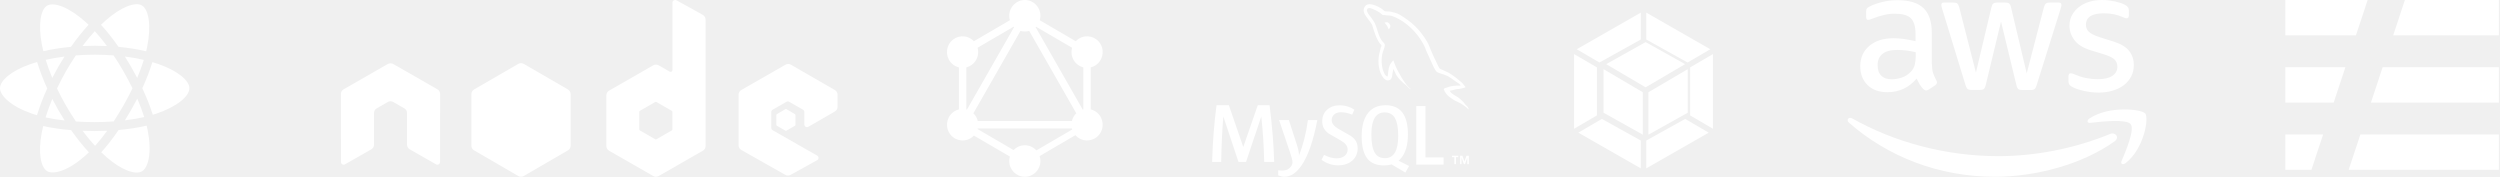
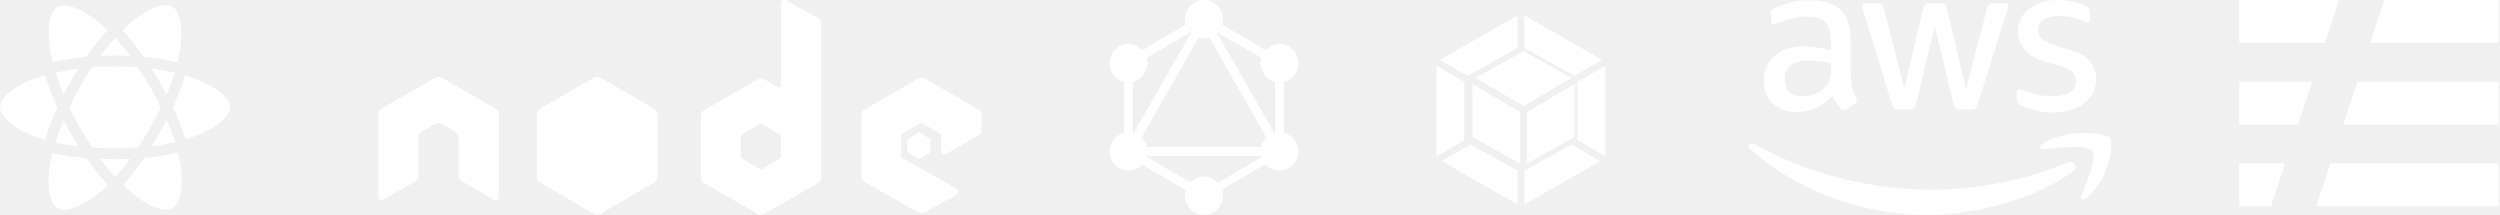
- <svg xmlns="http://www.w3.org/2000/svg" width="594px" height="42px" viewBox="0 0 594 42" version="1.1">
-   <defs />
+ <svg xmlns="http://www.w3.org/2000/svg" width="489px" height="42px" viewBox="0 0 489 42" version="1.1">
  <g id="Home-v1" stroke="none" stroke-width="1" fill="none" fill-rule="evenodd">
-     <g id="Main-page" transform="translate(-495, -4553)" fill="#FFFFFF">
-       <g id="Made-for-devs" transform="translate(72, 2829)">
-         <g id="Technology" transform="translate(418, 1672)">
-           <g id="Logos" transform="translate(0, 48)">
-             <g id="serverless-logo" transform="translate(548, 4)" fill-rule="nonzero">
+     <g id="Main-page" transform="translate(-558, -6691)" fill="#FFFFFF">
+       <g id="Made-for-devs" transform="translate(72, 3974)">
+         <g id="Technology" transform="translate(481, 2667)">
+           <g id="Logos" transform="translate(0, 46)">
+             <g id="serverless-logo" transform="translate(443, 4)" fill-rule="nonzero">
              <polygon id="Fill-1" points="0 31.941 0 40.341 6.196 40.341 8.978 31.941" />
              <polygon id="Fill-2" points="0 15.97 0 24.371 11.485 24.371 14.266 15.97" />
              <polygon id="Fill-3" points="0 2.69190445e-05 0 8.4 16.773 8.4 19.555 2.69190445e-05" />
              <polygon id="Fill-4" points="28.403 2.69190445e-05 25.622 8.4 50.724 8.4 50.724 2.69190445e-05" />
              <polygon id="Fill-5" points="23.115 15.97 20.334 24.371 50.724 24.371 50.724 15.97" />
              <polygon id="Fill-6" points="17.827 31.941 15.046 40.341 50.724 40.341 50.724 31.941" />
            </g>
-             <g id="graphql-copy" transform="translate(230, 4)">
+             <g id="amazon-web-services-2" transform="translate(347, 4)" fill-rule="nonzero">
+               <path d="M20.04,15.283 C20.04,16.149 20.134,16.851 20.299,17.366 C20.487,17.881 20.723,18.443 21.053,19.051 C21.171,19.238 21.218,19.426 21.218,19.589 C21.218,19.823 21.077,20.057 20.77,20.291 L19.285,21.274 C19.073,21.415 18.861,21.485 18.673,21.485 C18.437,21.485 18.201,21.368 17.966,21.157 C17.636,20.806 17.353,20.432 17.117,20.057 C16.881,19.66 16.646,19.215 16.387,18.677 C14.548,20.83 12.239,21.906 9.458,21.906 C7.478,21.906 5.899,21.345 4.744,20.221 C3.589,19.098 3,17.6 3,15.728 C3,13.738 3.707,12.123 5.145,10.906 C6.582,9.689 8.491,9.081 10.919,9.081 C11.72,9.081 12.545,9.151 13.417,9.268 C14.289,9.385 15.185,9.572 16.127,9.783 L16.127,8.074 C16.127,6.296 15.75,5.055 15.02,4.33 C14.265,3.604 12.993,3.253 11.178,3.253 C10.353,3.253 9.505,3.347 8.633,3.557 C7.761,3.768 6.912,4.026 6.087,4.353 C5.71,4.517 5.427,4.611 5.263,4.657 C5.098,4.704 4.98,4.728 4.885,4.728 C4.555,4.728 4.391,4.494 4.391,4.002 L4.391,2.855 C4.391,2.481 4.438,2.2 4.555,2.036 C4.673,1.872 4.885,1.709 5.215,1.545 C6.04,1.123 7.03,0.772 8.185,0.491 C9.34,0.187 10.565,0.047 11.861,0.047 C14.666,0.047 16.716,0.679 18.036,1.943 C19.332,3.206 19.992,5.126 19.992,7.7 L19.992,15.283 L20.04,15.283 Z M10.471,18.84 C11.249,18.84 12.05,18.7 12.898,18.419 C13.747,18.138 14.501,17.623 15.137,16.921 C15.515,16.477 15.797,15.985 15.939,15.423 C16.08,14.862 16.174,14.183 16.174,13.387 L16.174,12.404 C15.491,12.24 14.76,12.1 14.006,12.006 C13.252,11.913 12.521,11.866 11.791,11.866 C10.212,11.866 9.057,12.17 8.279,12.802 C7.501,13.434 7.124,14.323 7.124,15.494 C7.124,16.594 7.407,17.413 7.996,17.974 C8.562,18.56 9.387,18.84 10.471,18.84 Z M29.396,21.368 C28.972,21.368 28.689,21.298 28.5,21.134 C28.312,20.994 28.147,20.666 28.005,20.221 L22.467,2.13 C22.326,1.662 22.255,1.357 22.255,1.194 C22.255,0.819 22.443,0.609 22.821,0.609 L25.13,0.609 C25.578,0.609 25.884,0.679 26.049,0.843 C26.238,0.983 26.379,1.311 26.521,1.755 L30.48,17.249 L34.157,1.755 C34.274,1.287 34.416,0.983 34.604,0.843 C34.793,0.702 35.123,0.609 35.547,0.609 L37.433,0.609 C37.88,0.609 38.187,0.679 38.375,0.843 C38.564,0.983 38.729,1.311 38.823,1.755 L42.547,17.436 L46.624,1.755 C46.765,1.287 46.93,0.983 47.095,0.843 C47.284,0.702 47.59,0.609 48.015,0.609 L50.206,0.609 C50.583,0.609 50.796,0.796 50.796,1.194 C50.796,1.311 50.772,1.428 50.748,1.568 C50.725,1.709 50.678,1.896 50.583,2.153 L44.904,20.245 C44.762,20.713 44.597,21.017 44.409,21.157 C44.22,21.298 43.914,21.391 43.513,21.391 L41.486,21.391 C41.038,21.391 40.732,21.321 40.544,21.157 C40.355,20.994 40.19,20.689 40.096,20.221 L36.443,5.126 L32.813,20.198 C32.695,20.666 32.554,20.97 32.365,21.134 C32.177,21.298 31.847,21.368 31.423,21.368 L29.396,21.368 Z M59.681,22 C58.455,22 57.23,21.86 56.051,21.579 C54.873,21.298 53.954,20.994 53.341,20.643 C52.964,20.432 52.704,20.198 52.61,19.987 C52.516,19.777 52.469,19.543 52.469,19.332 L52.469,18.138 C52.469,17.647 52.657,17.413 53.011,17.413 C53.152,17.413 53.294,17.436 53.435,17.483 C53.577,17.53 53.789,17.623 54.024,17.717 C54.826,18.068 55.698,18.349 56.617,18.536 C57.559,18.723 58.479,18.817 59.421,18.817 C60.906,18.817 62.061,18.56 62.862,18.045 C63.664,17.53 64.088,16.781 64.088,15.821 C64.088,15.166 63.876,14.628 63.451,14.183 C63.027,13.738 62.226,13.34 61.071,12.966 L57.654,11.913 C55.933,11.374 54.661,10.579 53.883,9.526 C53.105,8.496 52.704,7.349 52.704,6.132 C52.704,5.149 52.917,4.283 53.341,3.534 C53.765,2.785 54.331,2.13 55.038,1.615 C55.745,1.077 56.546,0.679 57.489,0.398 C58.431,0.117 59.421,0 60.458,0 C60.977,0 61.519,0.023 62.037,0.094 C62.579,0.164 63.074,0.257 63.569,0.351 C64.041,0.468 64.488,0.585 64.913,0.726 C65.337,0.866 65.667,1.006 65.902,1.147 C66.232,1.334 66.468,1.521 66.609,1.732 C66.751,1.919 66.822,2.177 66.822,2.504 L66.822,3.604 C66.822,4.096 66.633,4.353 66.28,4.353 C66.091,4.353 65.785,4.26 65.384,4.072 C64.041,3.464 62.532,3.16 60.859,3.16 C59.516,3.16 58.455,3.37 57.724,3.815 C56.994,4.26 56.617,4.938 56.617,5.898 C56.617,6.553 56.852,7.115 57.324,7.56 C57.795,8.004 58.667,8.449 59.916,8.847 L63.263,9.9 C64.96,10.438 66.185,11.187 66.916,12.147 C67.646,13.106 68,14.206 68,15.423 C68,16.43 67.788,17.343 67.387,18.138 C66.963,18.934 66.397,19.636 65.667,20.198 C64.936,20.783 64.064,21.204 63.051,21.509 C61.99,21.836 60.883,22 59.681,22 Z" id="Shape" />
+               <path d="M63.443,33.567 C55.764,39.076 44.608,42 35.016,42 C21.573,42 9.46,37.171 0.311,29.146 C-0.413,28.512 0.241,27.65 1.104,28.149 C11,33.726 23.206,37.103 35.833,37.103 C44.352,37.103 53.71,35.381 62.323,31.844 C63.606,31.277 64.703,32.66 63.443,33.567 Z" id="Shape" />
+               <path d="M67.239,29.491 C66.195,28.227 60.332,28.882 57.674,29.187 C56.879,29.28 56.755,28.625 57.475,28.133 C62.146,25.042 69.823,25.932 70.717,26.962 C71.611,28.016 70.469,35.252 66.096,38.718 C65.425,39.257 64.779,38.976 65.078,38.273 C66.071,35.955 68.282,30.732 67.239,29.491 Z" id="Shape" />
+             </g>
+             <g id="webpack-icon" transform="translate(284, 4)" fill-rule="nonzero">
+               <path d="M33.985,31.518 L19.151,40 L19.151,33.393 L28.394,28.254 L33.985,31.518 Z M35,30.589 L35,12.849 L29.572,16.016 L29.572,27.418 L35,30.589 Z M3.015,31.518 L17.849,40 L17.849,33.393 L8.606,28.254 L3.015,31.518 Z M2,30.589 L2,12.849 L7.428,16.016 L7.428,27.418 L2,30.589 Z M2.635,11.701 L17.849,3 L17.849,9.388 L8.103,14.807 L8.028,14.85 L2.635,11.701 Z M34.365,11.701 L19.151,3 L19.151,9.388 L28.897,14.807 L28.972,14.85 L34.365,11.701 Z" id="Shape" />
+               <path d="M18.334,32 L9,26.781 L9,16.438 L18.334,21.92 L18.334,32 M19.666,32 L29,26.781 L29,16.438 L19.666,21.92 L19.666,32 M9.632,15.241 L19.002,10 L28.372,15.241 L19.002,20.745 L9.632,15.241" id="Shape" />
+             </g>
+             <g id="graphql-copy" transform="translate(222, 4)">
              <path d="M22.052,4.813 L30.6,9.799 C30.847,9.536 31.13,9.309 31.441,9.127 C33.214,8.097 35.475,8.709 36.505,10.5 C37.524,12.291 36.919,14.576 35.146,15.616 C34.838,15.795 34.505,15.929 34.159,16.013 L34.159,25.989 C34.502,26.073 34.83,26.206 35.136,26.384 C36.919,27.424 37.524,29.709 36.495,31.5 C35.475,33.291 33.204,33.902 31.431,32.873 C31.087,32.674 30.778,32.42 30.514,32.121 L22.018,37.077 C22.142,37.458 22.206,37.856 22.205,38.257 C22.205,40.316 20.549,42 18.5,42 C16.451,42 14.795,40.327 14.795,38.257 C14.795,37.889 14.847,37.533 14.945,37.198 L6.399,32.213 C6.155,32.471 5.875,32.694 5.569,32.873 C3.786,33.902 1.525,33.291 0.505,31.5 C-0.514,29.709 0.091,27.424 1.864,26.384 C2.17,26.206 2.498,26.073 2.841,25.989 L2.841,16.013 C2.495,15.929 2.162,15.795 1.854,15.616 C0.081,14.586 -0.524,12.291 0.495,10.5 C1.514,8.709 3.786,8.097 5.559,9.127 C5.868,9.308 6.15,9.533 6.396,9.795 L14.946,4.808 C14.846,4.462 14.795,4.103 14.795,3.743 C14.795,1.673 16.451,0 18.5,0 C20.549,0 22.205,1.673 22.205,3.743 C22.205,4.115 22.152,4.474 22.052,4.813 Z M21.161,6.349 L29.73,11.347 C29.455,12.321 29.582,13.366 30.082,14.243 C30.604,15.16 31.454,15.767 32.397,16.004 L32.397,25.993 C32.349,26.005 32.301,26.018 32.253,26.032 L21.062,6.449 C21.096,6.417 21.129,6.383 21.161,6.35 L21.161,6.349 Z M15.941,6.452 L4.749,26.034 C4.701,26.019 4.652,26.006 4.603,25.994 L4.603,16.004 C5.546,15.767 6.396,15.16 6.918,14.243 C7.419,13.364 7.546,12.317 7.268,11.342 L15.835,6.345 C15.869,6.381 15.905,6.417 15.941,6.451 L15.941,6.452 Z M19.535,7.339 L30.724,26.916 C30.468,27.163 30.248,27.446 30.072,27.757 C29.896,28.065 29.764,28.398 29.681,28.744 L7.319,28.744 C7.236,28.398 7.104,28.065 6.928,27.757 C6.751,27.449 6.532,27.167 6.277,26.921 L17.468,7.34 C17.803,7.437 18.151,7.486 18.5,7.486 C18.859,7.486 19.207,7.435 19.535,7.339 Z M21.24,35.735 L29.753,30.769 C29.728,30.688 29.705,30.607 29.685,30.524 L7.314,30.524 C7.302,30.573 7.29,30.621 7.276,30.669 L15.831,35.659 C16.529,34.925 17.493,34.512 18.5,34.514 C19.543,34.512 20.538,34.956 21.24,35.735 Z" id="Shape" />
+             </g>
+             <g id="nodejs" transform="translate(79, 4)" fill-rule="nonzero">
+               <path d="M79.412,0 C79.301,0 79.192,0.029 79.095,0.084 C78.9,0.197 78.78,0.404 78.779,0.628 L78.779,16.644 C78.779,16.802 78.705,16.942 78.568,17.021 C78.431,17.1 78.262,17.1 78.125,17.021 L75.489,15.514 C75.098,15.289 74.616,15.289 74.224,15.514 L63.702,21.543 C63.309,21.769 63.07,22.202 63.07,22.653 L63.07,34.713 C63.07,35.163 63.309,35.576 63.702,35.801 L74.224,41.831 C74.615,42.056 75.098,42.056 75.489,41.831 L86.012,35.801 C86.404,35.577 86.645,35.162 86.644,34.713 L86.644,4.648 C86.644,4.188 86.394,3.764 85.991,3.538 L79.728,0.063 C79.63,0.008 79.521,-0.001 79.412,0 Z M11.724,15.053 C11.524,15.061 11.335,15.096 11.155,15.2 L0.632,21.23 C0.24,21.453 -0.001,21.869 5.32570083e-06,22.318 L0.021,38.502 C0.021,38.727 0.138,38.937 0.337,39.047 C0.532,39.163 0.775,39.163 0.97,39.047 L7.212,35.487 C7.607,35.254 7.865,34.848 7.865,34.399 L7.865,26.841 C7.865,26.39 8.104,25.976 8.498,25.752 L11.155,24.223 C11.347,24.113 11.565,24.055 11.787,24.056 C12.004,24.056 12.227,24.11 12.42,24.223 L15.077,25.752 C15.469,25.975 15.711,26.391 15.709,26.841 L15.709,34.398 C15.709,34.848 15.97,35.257 16.363,35.487 L22.605,39.047 C22.799,39.163 23.043,39.163 23.237,39.047 C23.433,38.934 23.554,38.727 23.554,38.502 L23.574,22.318 C23.577,21.868 23.335,21.452 22.942,21.23 L12.42,15.2 C12.242,15.096 12.053,15.062 11.851,15.053 L11.724,15.053 Z M106.276,15.2 C106.056,15.2 105.84,15.255 105.643,15.367 L95.121,21.397 C94.729,21.621 94.488,22.036 94.488,22.486 L94.488,34.545 C94.488,34.999 94.746,35.409 95.142,35.634 L105.58,41.538 C105.965,41.756 106.436,41.773 106.824,41.558 L113.15,38.062 C113.351,37.952 113.486,37.745 113.487,37.518 C113.489,37.293 113.368,37.084 113.171,36.974 L102.586,30.944 C102.388,30.831 102.248,30.604 102.248,30.378 L102.248,26.61 C102.248,26.385 102.389,26.178 102.586,26.066 L105.875,24.181 C106.071,24.069 106.312,24.069 106.508,24.181 L109.797,26.066 C109.993,26.178 110.114,26.385 110.113,26.61 L110.113,29.583 C110.113,29.807 110.234,30.015 110.43,30.127 C110.627,30.24 110.865,30.24 111.062,30.127 L117.367,26.485 C117.759,26.26 118,25.845 118,25.396 L118,22.486 C118,22.036 117.76,21.623 117.367,21.397 L106.908,15.367 C106.716,15.257 106.498,15.199 106.276,15.2 L106.276,15.2 Z M74.815,24.202 C74.87,24.202 74.934,24.216 74.983,24.244 L78.589,26.317 C78.687,26.373 78.758,26.477 78.758,26.589 L78.758,30.734 C78.758,30.847 78.688,30.95 78.589,31.007 L74.983,33.079 C74.885,33.135 74.765,33.135 74.667,33.079 L71.061,31.007 C70.963,30.95 70.893,30.847 70.893,30.734 L70.893,26.589 C70.893,26.477 70.964,26.374 71.061,26.317 L74.667,24.244 C74.711,24.217 74.763,24.203 74.815,24.203 L74.815,24.202 L74.815,24.202 Z" id="Shape" />
+               <path d="M42.793,15 C42.573,15 42.356,15.056 42.16,15.17 L31.633,21.262 C31.239,21.49 31,21.93 31,22.386 L31,34.612 C31,35.069 31.24,35.487 31.633,35.716 L42.16,41.828 C42.551,42.057 43.034,42.057 43.426,41.828 L53.952,35.716 C54.345,35.489 54.586,35.067 54.585,34.612 L54.585,22.386 C54.585,21.929 54.346,21.49 53.952,21.262 L43.426,15.17 C43.233,15.058 43.015,14.999 42.793,15 Z M105.743,25.91 C105.701,25.91 105.654,25.91 105.616,25.931 L103.591,27.12 C103.514,27.163 103.466,27.244 103.464,27.332 L103.464,29.667 C103.464,29.755 103.515,29.835 103.591,29.879 L105.616,31.046 C105.692,31.091 105.773,31.091 105.848,31.046 L107.873,29.879 C107.95,29.836 107.998,29.755 108,29.667 L108,27.332 C107.998,27.243 107.95,27.163 107.873,27.12 L105.848,25.931 C105.811,25.909 105.785,25.91 105.743,25.91 L105.743,25.91 Z" id="Shape" />
            </g>
            <g id="react-logo" fill-rule="nonzero">
              <path d="M42.13,31.007 C41.861,31.097 41.585,31.184 41.304,31.268 C40.681,29.276 39.84,27.157 38.812,24.969 C39.793,22.832 40.601,20.741 41.207,18.762 C41.71,18.909 42.199,19.064 42.669,19.228 C47.223,20.812 50,23.154 50,24.958 C50,26.881 47,29.376 42.13,31.007 L42.13,31.007 Z M40.109,35.053 C40.602,37.567 40.672,39.839 40.346,41.616 C40.053,43.212 39.463,44.276 38.735,44.703 C37.184,45.61 33.868,44.431 30.292,41.321 C29.882,40.964 29.469,40.584 29.055,40.181 C30.441,38.648 31.827,36.867 33.179,34.889 C35.558,34.675 37.805,34.327 39.843,33.851 C39.943,34.26 40.032,34.661 40.109,35.053 Z M19.673,44.546 C18.158,45.087 16.951,45.102 16.222,44.677 C14.67,43.773 14.025,40.28 14.905,35.596 C15.009,35.043 15.129,34.492 15.264,33.946 C17.279,34.396 19.51,34.72 21.895,34.916 C23.256,36.851 24.682,38.631 26.118,40.189 C25.813,40.488 25.5,40.778 25.181,41.061 C23.272,42.748 21.359,43.944 19.673,44.546 L19.673,44.546 Z M12.575,30.995 C10.176,30.166 8.195,29.089 6.837,27.914 C5.616,26.858 5,25.809 5,24.958 C5,23.148 7.671,20.839 12.126,19.269 C12.686,19.073 13.25,18.893 13.82,18.73 C14.436,20.754 15.243,22.87 16.218,25.01 C15.231,27.182 14.411,29.332 13.79,31.379 C13.382,31.261 12.977,31.133 12.575,30.995 Z M14.955,14.629 C14.03,9.854 14.644,6.251 16.189,5.347 C17.835,4.384 21.475,5.757 25.312,9.2 C25.557,9.42 25.803,9.65 26.05,9.888 C24.621,11.44 23.208,13.205 21.859,15.13 C19.544,15.347 17.329,15.695 15.293,16.161 C15.167,15.654 15.055,15.143 14.955,14.629 L14.955,14.629 Z M36.179,19.926 C35.698,19.086 35.199,18.257 34.683,17.439 C36.253,17.639 37.757,17.905 39.169,18.231 C38.745,19.605 38.216,21.041 37.594,22.513 C37.139,21.641 36.668,20.778 36.179,19.926 Z M27.524,11.406 C28.493,12.468 29.464,13.653 30.419,14.939 C28.482,14.846 26.541,14.846 24.604,14.937 C25.56,13.663 26.539,12.48 27.524,11.406 Z M18.813,19.94 C18.33,20.786 17.867,21.643 17.424,22.511 C16.812,21.044 16.288,19.602 15.86,18.209 C17.264,17.891 18.761,17.632 20.321,17.435 C19.799,18.258 19.296,19.093 18.813,19.94 Z M20.366,32.633 C18.755,32.452 17.235,32.205 15.831,31.897 C16.266,30.479 16.801,29.006 17.426,27.507 C17.871,28.376 18.336,29.233 18.821,30.08 C19.316,30.943 19.831,31.795 20.366,32.633 Z M27.582,38.661 C26.585,37.574 25.592,36.373 24.621,35.08 C25.563,35.118 26.524,35.137 27.5,35.137 C28.503,35.137 29.494,35.114 30.47,35.07 C29.512,36.386 28.545,37.589 27.582,38.661 Z M37.614,27.431 C38.272,28.946 38.826,30.411 39.267,31.805 C37.84,32.134 36.3,32.399 34.677,32.595 C35.197,31.762 35.7,30.919 36.187,30.065 C36.682,29.198 37.158,28.319 37.614,27.431 Z M34.366,29.004 C33.621,30.313 32.834,31.596 32.006,32.853 C30.546,32.958 29.037,33.013 27.5,33.013 C25.969,33.013 24.479,32.964 23.045,32.87 C22.196,31.617 21.394,30.331 20.64,29.016 C19.891,27.708 19.191,26.371 18.541,25.009 C19.189,23.647 19.887,22.31 20.634,21.001 L20.634,21.001 C21.381,19.692 22.177,18.412 23.02,17.163 C24.483,17.051 25.984,16.993 27.5,16.993 C29.024,16.993 30.526,17.052 31.989,17.164 C32.823,18.411 33.614,19.687 34.36,20.99 C35.109,22.296 35.817,23.627 36.481,24.979 C35.824,26.346 35.118,27.688 34.367,29.004 L34.366,29.004 Z M38.703,5.284 C40.35,6.244 40.991,10.117 39.956,15.195 C39.888,15.526 39.814,15.855 39.734,16.183 C37.693,15.707 35.476,15.353 33.156,15.133 C31.804,13.187 30.403,11.418 28.996,9.887 C29.365,9.528 29.742,9.179 30.128,8.839 C33.761,5.644 37.156,4.382 38.703,5.284 Z" id="Shape" />
              <path d="M28.5,21 C30.985,21 33,23.015 33,25.5 C33,27.985 30.985,30 28.5,30 C26.015,30 24,27.985 24,25.5 C24,23.015 26.015,21 28.5,21" id="Shape" />
-             </g>
-             <g id="mysql-copy" transform="translate(293, 5)" fill-rule="nonzero">
-               <path d="M14.74,37.469 L12.375,37.469 C12.291,33.664 12.06,30.086 11.684,26.734 L11.663,26.734 L8.061,37.469 L6.26,37.469 L2.679,26.734 L2.659,26.734 C2.393,29.953 2.226,33.531 2.156,37.469 L0,37.469 C0.139,32.68 0.488,28.191 1.046,24 L3.979,24 L7.391,33.897 L7.412,33.897 L10.846,24 L13.651,24 C14.266,28.909 14.629,33.398 14.74,37.469 Z M25,27.532 C24.037,32.512 22.766,36.132 21.189,38.391 C19.96,40.13 18.614,41 17.148,41 C16.757,41 16.274,40.888 15.703,40.665 L15.703,39.464 C15.982,39.502 16.31,39.524 16.687,39.524 C17.372,39.524 17.922,39.344 18.342,38.984 C18.844,38.546 19.095,38.053 19.095,37.509 C19.095,37.135 18.899,36.371 18.509,35.214 L15.912,27.531 L18.237,27.531 L20.1,33.277 C20.519,34.582 20.693,35.492 20.623,36.011 C21.642,33.418 22.354,30.59 22.76,27.531 L25,27.531 L25,27.532 Z" id="Shape" />
-               <path d="M55,38.103 L48.505,38.103 L48.505,24.207 L50.69,24.207 L50.69,36.392 L55,36.392 L55,38.103 Z M46.804,38.439 L44.293,37.178 C44.516,36.992 44.729,36.791 44.92,36.557 C45.988,35.282 46.52,33.396 46.52,30.897 C46.52,26.3 44.747,24 41.198,24 C39.458,24 38.101,24.583 37.13,25.751 C36.063,27.027 35.531,28.907 35.531,31.391 C35.531,33.834 36.003,35.626 36.947,36.763 C37.811,37.792 39.113,38.308 40.854,38.308 C41.504,38.308 42.1,38.227 42.643,38.064 L45.913,40 L46.804,38.439 Z M38.669,35.322 C38.115,34.417 37.839,32.964 37.839,30.96 C37.839,27.461 38.884,25.709 40.976,25.709 C42.069,25.709 42.871,26.128 43.384,26.964 C43.936,27.871 44.214,29.311 44.214,31.287 C44.214,34.815 43.168,36.579 41.077,36.579 C39.983,36.579 39.181,36.162 38.669,35.322 Z M34.579,34.251 C34.579,35.43 34.154,36.396 33.304,37.154 C32.454,37.908 31.314,38.286 29.886,38.286 C28.55,38.286 27.254,37.852 26,36.988 L26.587,35.795 C27.666,36.344 28.643,36.618 29.52,36.618 C30.343,36.618 30.987,36.432 31.453,36.064 C31.92,35.694 32.197,35.176 32.197,34.521 C32.197,33.695 31.631,32.99 30.593,32.399 C29.636,31.864 27.721,30.746 27.721,30.746 C26.683,29.976 26.163,29.15 26.163,27.789 C26.163,26.663 26.551,25.754 27.326,25.062 C28.102,24.368 29.104,24.022 30.332,24.022 C31.6,24.022 32.753,24.367 33.791,25.051 L33.265,26.245 C32.376,25.861 31.5,25.669 30.635,25.669 C29.935,25.669 29.394,25.84 29.018,26.184 C28.639,26.527 28.405,26.965 28.405,27.502 C28.405,28.324 28.983,29.039 30.05,29.641 C31.02,30.177 32.983,31.315 32.983,31.315 C34.047,32.083 34.579,32.901 34.579,34.251 Z" id="Shape" />
-               <path d="M59.026,19.336 C57.665,19.301 56.612,19.44 55.727,19.821 C55.472,19.925 55.066,19.925 55.03,20.254 C55.168,20.393 55.184,20.617 55.304,20.809 C55.508,21.156 55.863,21.622 56.188,21.865 C56.544,22.143 56.902,22.418 57.277,22.661 C57.938,23.078 58.688,23.32 59.332,23.736 C59.708,23.977 60.081,24.29 60.457,24.55 C60.642,24.688 60.76,24.913 61,25 L61,24.947 C60.88,24.791 60.846,24.566 60.728,24.393 L60.217,23.891 C59.724,23.216 59.111,22.626 58.449,22.142 C57.905,21.76 56.714,21.241 56.494,20.602 L56.459,20.567 C56.833,20.531 57.277,20.393 57.632,20.287 C58.211,20.131 58.738,20.167 59.332,20.011 C59.605,19.942 59.876,19.855 60.15,19.769 L60.15,19.613 C59.842,19.301 59.623,18.886 59.299,18.591 C58.433,17.829 57.479,17.084 56.494,16.461 C55.966,16.113 55.287,15.89 54.725,15.595 C54.522,15.49 54.181,15.439 54.061,15.265 C53.756,14.884 53.585,14.382 53.364,13.931 C52.872,12.979 52.395,11.923 51.97,10.917 C51.664,10.241 51.477,9.567 51.103,8.943 C49.351,5.998 47.448,4.215 44.523,2.465 C43.894,2.1 43.147,1.945 42.348,1.754 L41.072,1.685 C40.8,1.564 40.527,1.234 40.29,1.079 C39.319,0.455 36.821,-0.895 36.107,0.888 C35.648,2.015 36.787,3.123 37.179,3.695 C37.468,4.092 37.842,4.543 38.045,4.994 C38.164,5.289 38.198,5.601 38.318,5.912 C38.59,6.674 38.844,7.523 39.202,8.234 C39.389,8.596 39.592,8.978 39.831,9.306 C39.967,9.498 40.205,9.583 40.257,9.896 C40.019,10.241 40.001,10.761 39.865,11.194 C39.253,13.151 39.492,15.576 40.359,17.014 C40.63,17.447 41.277,18.401 42.143,18.035 C42.91,17.724 42.74,16.737 42.96,15.871 C43.011,15.662 42.977,15.525 43.079,15.387 L43.079,15.421 C43.316,15.906 43.556,16.373 43.776,16.858 C44.303,17.707 45.222,18.59 45.987,19.178 C46.394,19.491 46.717,20.027 47.227,20.219 L47.227,20.167 L47.193,20.167 C47.09,20.011 46.939,19.942 46.803,19.821 C46.497,19.509 46.157,19.128 45.919,18.782 C45.206,17.812 44.575,16.737 44.016,15.629 C43.742,15.091 43.505,14.503 43.285,13.966 C43.182,13.759 43.182,13.446 43.011,13.342 C42.755,13.723 42.382,14.052 42.196,14.519 C41.872,15.265 41.839,16.182 41.718,17.137 L41.652,17.17 C41.11,17.031 40.921,16.461 40.716,15.976 C40.206,14.746 40.121,12.77 40.563,11.351 C40.681,10.988 41.193,9.844 40.989,9.498 C40.886,9.167 40.546,8.978 40.359,8.717 C40.14,8.389 39.9,7.973 39.747,7.609 C39.339,6.639 39.134,5.565 38.694,4.596 C38.489,4.144 38.133,3.677 37.844,3.261 C37.52,2.794 37.164,2.464 36.908,1.91 C36.823,1.72 36.704,1.408 36.84,1.201 C36.873,1.062 36.943,1.01 37.078,0.975 C37.299,0.785 37.928,1.027 38.149,1.131 C38.779,1.391 39.306,1.633 39.832,1.997 C40.07,2.17 40.326,2.5 40.631,2.586 L40.989,2.586 C41.532,2.707 42.144,2.62 42.655,2.776 C43.556,3.071 44.372,3.504 45.104,3.971 C47.331,5.41 49.167,7.454 50.407,9.896 C50.611,10.293 50.697,10.658 50.883,11.073 C51.241,11.922 51.684,12.788 52.039,13.62 C52.396,14.433 52.737,15.264 53.247,15.94 C53.502,16.304 54.524,16.494 54.982,16.685 C55.321,16.84 55.849,16.979 56.155,17.169 C56.734,17.532 57.31,17.949 57.854,18.348 C58.124,18.556 58.976,18.989 59.026,19.336 M41.682,4.283 C41.448,4.281 41.214,4.31 40.987,4.371 L40.987,4.405 L41.019,4.405 C41.156,4.682 41.394,4.874 41.564,5.116 C41.701,5.393 41.82,5.669 41.954,5.946 L41.987,5.912 C42.227,5.739 42.346,5.462 42.346,5.046 C42.243,4.923 42.227,4.804 42.141,4.682 C42.041,4.509 41.82,4.422 41.682,4.283" id="Shape" />
-               <path d="M60.619,38 L61,38 L61,36.001 L60.429,36.001 L59.962,37.365 L59.456,36.001 L58.905,36.001 L58.905,38 L59.265,38 L59.265,36.479 L59.286,36.479 L59.816,38 L60.09,38 L60.619,36.479 L60.619,38 Z M57.55,38 L57.953,38 L57.953,36.339 L58.481,36.339 L58.481,36 L57,36 L57,36.339 L57.549,36.339 L57.55,38 Z" id="Shape" />
-             </g>
-             <g id="nodejs" transform="translate(86, 4)" fill-rule="nonzero">
-               <path d="M79.412,0 C79.301,0 79.192,0.029 79.095,0.084 C78.9,0.197 78.78,0.404 78.779,0.628 L78.779,16.644 C78.779,16.802 78.705,16.942 78.568,17.021 C78.431,17.1 78.262,17.1 78.125,17.021 L75.489,15.514 C75.098,15.289 74.616,15.289 74.224,15.514 L63.702,21.543 C63.309,21.769 63.07,22.202 63.07,22.653 L63.07,34.713 C63.07,35.163 63.309,35.576 63.702,35.801 L74.224,41.831 C74.615,42.056 75.098,42.056 75.489,41.831 L86.012,35.801 C86.404,35.577 86.645,35.162 86.644,34.713 L86.644,4.648 C86.644,4.188 86.394,3.764 85.991,3.538 L79.728,0.063 C79.63,0.008 79.521,-0.001 79.412,0 Z M11.724,15.053 C11.524,15.061 11.335,15.096 11.155,15.2 L0.632,21.23 C0.24,21.453 -0.001,21.869 5.32570083e-06,22.318 L0.021,38.502 C0.021,38.727 0.138,38.937 0.337,39.047 C0.532,39.163 0.775,39.163 0.97,39.047 L7.212,35.487 C7.607,35.254 7.865,34.848 7.865,34.399 L7.865,26.841 C7.865,26.39 8.104,25.976 8.498,25.752 L11.155,24.223 C11.347,24.113 11.565,24.055 11.787,24.056 C12.004,24.056 12.227,24.11 12.42,24.223 L15.077,25.752 C15.469,25.975 15.711,26.391 15.709,26.841 L15.709,34.398 C15.709,34.848 15.97,35.257 16.363,35.487 L22.605,39.047 C22.799,39.163 23.043,39.163 23.237,39.047 C23.433,38.934 23.554,38.727 23.554,38.502 L23.574,22.318 C23.577,21.868 23.335,21.452 22.942,21.23 L12.42,15.2 C12.242,15.096 12.053,15.062 11.851,15.053 L11.724,15.053 Z M106.276,15.2 C106.056,15.2 105.84,15.255 105.643,15.367 L95.121,21.397 C94.729,21.621 94.488,22.036 94.488,22.486 L94.488,34.545 C94.488,34.999 94.746,35.409 95.142,35.634 L105.58,41.538 C105.965,41.756 106.436,41.773 106.824,41.558 L113.15,38.062 C113.351,37.952 113.486,37.745 113.487,37.518 C113.489,37.293 113.368,37.084 113.171,36.974 L102.586,30.944 C102.388,30.831 102.248,30.604 102.248,30.378 L102.248,26.61 C102.248,26.385 102.389,26.178 102.586,26.066 L105.875,24.181 C106.071,24.069 106.312,24.069 106.508,24.181 L109.797,26.066 C109.993,26.178 110.114,26.385 110.113,26.61 L110.113,29.583 C110.113,29.807 110.234,30.015 110.43,30.127 C110.627,30.24 110.865,30.24 111.062,30.127 L117.367,26.485 C117.759,26.26 118,25.845 118,25.396 L118,22.486 C118,22.036 117.76,21.623 117.367,21.397 L106.908,15.367 C106.716,15.257 106.498,15.199 106.276,15.2 L106.276,15.2 Z M74.815,24.202 C74.87,24.202 74.934,24.216 74.983,24.244 L78.589,26.317 C78.687,26.373 78.758,26.477 78.758,26.589 L78.758,30.734 C78.758,30.847 78.688,30.95 78.589,31.007 L74.983,33.079 C74.885,33.135 74.765,33.135 74.667,33.079 L71.061,31.007 C70.963,30.95 70.893,30.847 70.893,30.734 L70.893,26.589 C70.893,26.477 70.964,26.374 71.061,26.317 L74.667,24.244 C74.711,24.217 74.763,24.203 74.815,24.203 L74.815,24.202 L74.815,24.202 Z" id="Shape" />
-               <path d="M42.793,15 C42.573,15 42.356,15.056 42.16,15.17 L31.633,21.262 C31.239,21.49 31,21.93 31,22.386 L31,34.612 C31,35.069 31.24,35.487 31.633,35.716 L42.16,41.828 C42.551,42.057 43.034,42.057 43.426,41.828 L53.952,35.716 C54.345,35.489 54.586,35.067 54.585,34.612 L54.585,22.386 C54.585,21.929 54.346,21.49 53.952,21.262 L43.426,15.17 C43.233,15.058 43.015,14.999 42.793,15 Z M105.743,25.91 C105.701,25.91 105.654,25.91 105.616,25.931 L103.591,27.12 C103.514,27.163 103.466,27.244 103.464,27.332 L103.464,29.667 C103.464,29.755 103.515,29.835 103.591,29.879 L105.616,31.046 C105.692,31.091 105.773,31.091 105.848,31.046 L107.873,29.879 C107.95,29.836 107.998,29.755 108,29.667 L108,27.332 C107.998,27.243 107.95,27.163 107.873,27.12 L105.848,25.931 C105.811,25.909 105.785,25.91 105.743,25.91 L105.743,25.91 Z" id="Shape" />
-             </g>
-             <g id="amazon-web-services-2" transform="translate(444, 4)" fill-rule="nonzero">
-               <path d="M20.04,15.283 C20.04,16.149 20.134,16.851 20.299,17.366 C20.487,17.881 20.723,18.443 21.053,19.051 C21.171,19.238 21.218,19.426 21.218,19.589 C21.218,19.823 21.077,20.057 20.77,20.291 L19.285,21.274 C19.073,21.415 18.861,21.485 18.673,21.485 C18.437,21.485 18.201,21.368 17.966,21.157 C17.636,20.806 17.353,20.432 17.117,20.057 C16.881,19.66 16.646,19.215 16.387,18.677 C14.548,20.83 12.239,21.906 9.458,21.906 C7.478,21.906 5.899,21.345 4.744,20.221 C3.589,19.098 3,17.6 3,15.728 C3,13.738 3.707,12.123 5.145,10.906 C6.582,9.689 8.491,9.081 10.919,9.081 C11.72,9.081 12.545,9.151 13.417,9.268 C14.289,9.385 15.185,9.572 16.127,9.783 L16.127,8.074 C16.127,6.296 15.75,5.055 15.02,4.33 C14.265,3.604 12.993,3.253 11.178,3.253 C10.353,3.253 9.505,3.347 8.633,3.557 C7.761,3.768 6.912,4.026 6.087,4.353 C5.71,4.517 5.427,4.611 5.263,4.657 C5.098,4.704 4.98,4.728 4.885,4.728 C4.555,4.728 4.391,4.494 4.391,4.002 L4.391,2.855 C4.391,2.481 4.438,2.2 4.555,2.036 C4.673,1.872 4.885,1.709 5.215,1.545 C6.04,1.123 7.03,0.772 8.185,0.491 C9.34,0.187 10.565,0.047 11.861,0.047 C14.666,0.047 16.716,0.679 18.036,1.943 C19.332,3.206 19.992,5.126 19.992,7.7 L19.992,15.283 L20.04,15.283 Z M10.471,18.84 C11.249,18.84 12.05,18.7 12.898,18.419 C13.747,18.138 14.501,17.623 15.137,16.921 C15.515,16.477 15.797,15.985 15.939,15.423 C16.08,14.862 16.174,14.183 16.174,13.387 L16.174,12.404 C15.491,12.24 14.76,12.1 14.006,12.006 C13.252,11.913 12.521,11.866 11.791,11.866 C10.212,11.866 9.057,12.17 8.279,12.802 C7.501,13.434 7.124,14.323 7.124,15.494 C7.124,16.594 7.407,17.413 7.996,17.974 C8.562,18.56 9.387,18.84 10.471,18.84 Z M29.396,21.368 C28.972,21.368 28.689,21.298 28.5,21.134 C28.312,20.994 28.147,20.666 28.005,20.221 L22.467,2.13 C22.326,1.662 22.255,1.357 22.255,1.194 C22.255,0.819 22.443,0.609 22.821,0.609 L25.13,0.609 C25.578,0.609 25.884,0.679 26.049,0.843 C26.238,0.983 26.379,1.311 26.521,1.755 L30.48,17.249 L34.157,1.755 C34.274,1.287 34.416,0.983 34.604,0.843 C34.793,0.702 35.123,0.609 35.547,0.609 L37.433,0.609 C37.88,0.609 38.187,0.679 38.375,0.843 C38.564,0.983 38.729,1.311 38.823,1.755 L42.547,17.436 L46.624,1.755 C46.765,1.287 46.93,0.983 47.095,0.843 C47.284,0.702 47.59,0.609 48.015,0.609 L50.206,0.609 C50.583,0.609 50.796,0.796 50.796,1.194 C50.796,1.311 50.772,1.428 50.748,1.568 C50.725,1.709 50.678,1.896 50.583,2.153 L44.904,20.245 C44.762,20.713 44.597,21.017 44.409,21.157 C44.22,21.298 43.914,21.391 43.513,21.391 L41.486,21.391 C41.038,21.391 40.732,21.321 40.544,21.157 C40.355,20.994 40.19,20.689 40.096,20.221 L36.443,5.126 L32.813,20.198 C32.695,20.666 32.554,20.97 32.365,21.134 C32.177,21.298 31.847,21.368 31.423,21.368 L29.396,21.368 Z M59.681,22 C58.455,22 57.23,21.86 56.051,21.579 C54.873,21.298 53.954,20.994 53.341,20.643 C52.964,20.432 52.704,20.198 52.61,19.987 C52.516,19.777 52.469,19.543 52.469,19.332 L52.469,18.138 C52.469,17.647 52.657,17.413 53.011,17.413 C53.152,17.413 53.294,17.436 53.435,17.483 C53.577,17.53 53.789,17.623 54.024,17.717 C54.826,18.068 55.698,18.349 56.617,18.536 C57.559,18.723 58.479,18.817 59.421,18.817 C60.906,18.817 62.061,18.56 62.862,18.045 C63.664,17.53 64.088,16.781 64.088,15.821 C64.088,15.166 63.876,14.628 63.451,14.183 C63.027,13.738 62.226,13.34 61.071,12.966 L57.654,11.913 C55.933,11.374 54.661,10.579 53.883,9.526 C53.105,8.496 52.704,7.349 52.704,6.132 C52.704,5.149 52.917,4.283 53.341,3.534 C53.765,2.785 54.331,2.13 55.038,1.615 C55.745,1.077 56.546,0.679 57.489,0.398 C58.431,0.117 59.421,0 60.458,0 C60.977,0 61.519,0.023 62.037,0.094 C62.579,0.164 63.074,0.257 63.569,0.351 C64.041,0.468 64.488,0.585 64.913,0.726 C65.337,0.866 65.667,1.006 65.902,1.147 C66.232,1.334 66.468,1.521 66.609,1.732 C66.751,1.919 66.822,2.177 66.822,2.504 L66.822,3.604 C66.822,4.096 66.633,4.353 66.28,4.353 C66.091,4.353 65.785,4.26 65.384,4.072 C64.041,3.464 62.532,3.16 60.859,3.16 C59.516,3.16 58.455,3.37 57.724,3.815 C56.994,4.26 56.617,4.938 56.617,5.898 C56.617,6.553 56.852,7.115 57.324,7.56 C57.795,8.004 58.667,8.449 59.916,8.847 L63.263,9.9 C64.96,10.438 66.185,11.187 66.916,12.147 C67.646,13.106 68,14.206 68,15.423 C68,16.43 67.788,17.343 67.387,18.138 C66.963,18.934 66.397,19.636 65.667,20.198 C64.936,20.783 64.064,21.204 63.051,21.509 C61.99,21.836 60.883,22 59.681,22 Z" id="Shape" />
-               <path d="M63.443,33.567 C55.764,39.076 44.608,42 35.016,42 C21.573,42 9.46,37.171 0.311,29.146 C-0.413,28.512 0.241,27.65 1.104,28.149 C11,33.726 23.206,37.103 35.833,37.103 C44.352,37.103 53.71,35.381 62.323,31.844 C63.606,31.277 64.703,32.66 63.443,33.567 Z" id="Shape" />
-               <path d="M67.239,29.491 C66.195,28.227 60.332,28.882 57.674,29.187 C56.879,29.28 56.755,28.625 57.475,28.133 C62.146,25.042 69.823,25.932 70.717,26.962 C71.611,28.016 70.469,35.252 66.096,38.718 C65.425,39.257 64.779,38.976 65.078,38.273 C66.071,35.955 68.282,30.732 67.239,29.491 Z" id="Shape" />
-             </g>
-             <g id="webpack-icon" transform="translate(377, 4)" fill-rule="nonzero">
-               <path d="M33.985,31.518 L19.151,40 L19.151,33.393 L28.394,28.254 L33.985,31.518 Z M35,30.589 L35,12.849 L29.572,16.016 L29.572,27.418 L35,30.589 Z M3.015,31.518 L17.849,40 L17.849,33.393 L8.606,28.254 L3.015,31.518 Z M2,30.589 L2,12.849 L7.428,16.016 L7.428,27.418 L2,30.589 Z M2.635,11.701 L17.849,3 L17.849,9.388 L8.103,14.807 L8.028,14.85 L2.635,11.701 Z M34.365,11.701 L19.151,3 L19.151,9.388 L28.897,14.807 L28.972,14.85 L34.365,11.701 Z" id="Shape" />
-               <path d="M18.334,32 L9,26.781 L9,16.438 L18.334,21.92 L18.334,32 M19.666,32 L29,26.781 L29,16.438 L19.666,21.92 L19.666,32 M9.632,15.241 L19.002,10 L28.372,15.241 L19.002,20.745 L9.632,15.241" id="Shape" />
            </g>
          </g>
        </g>
      </g>
    </g>
  </g>
</svg>
